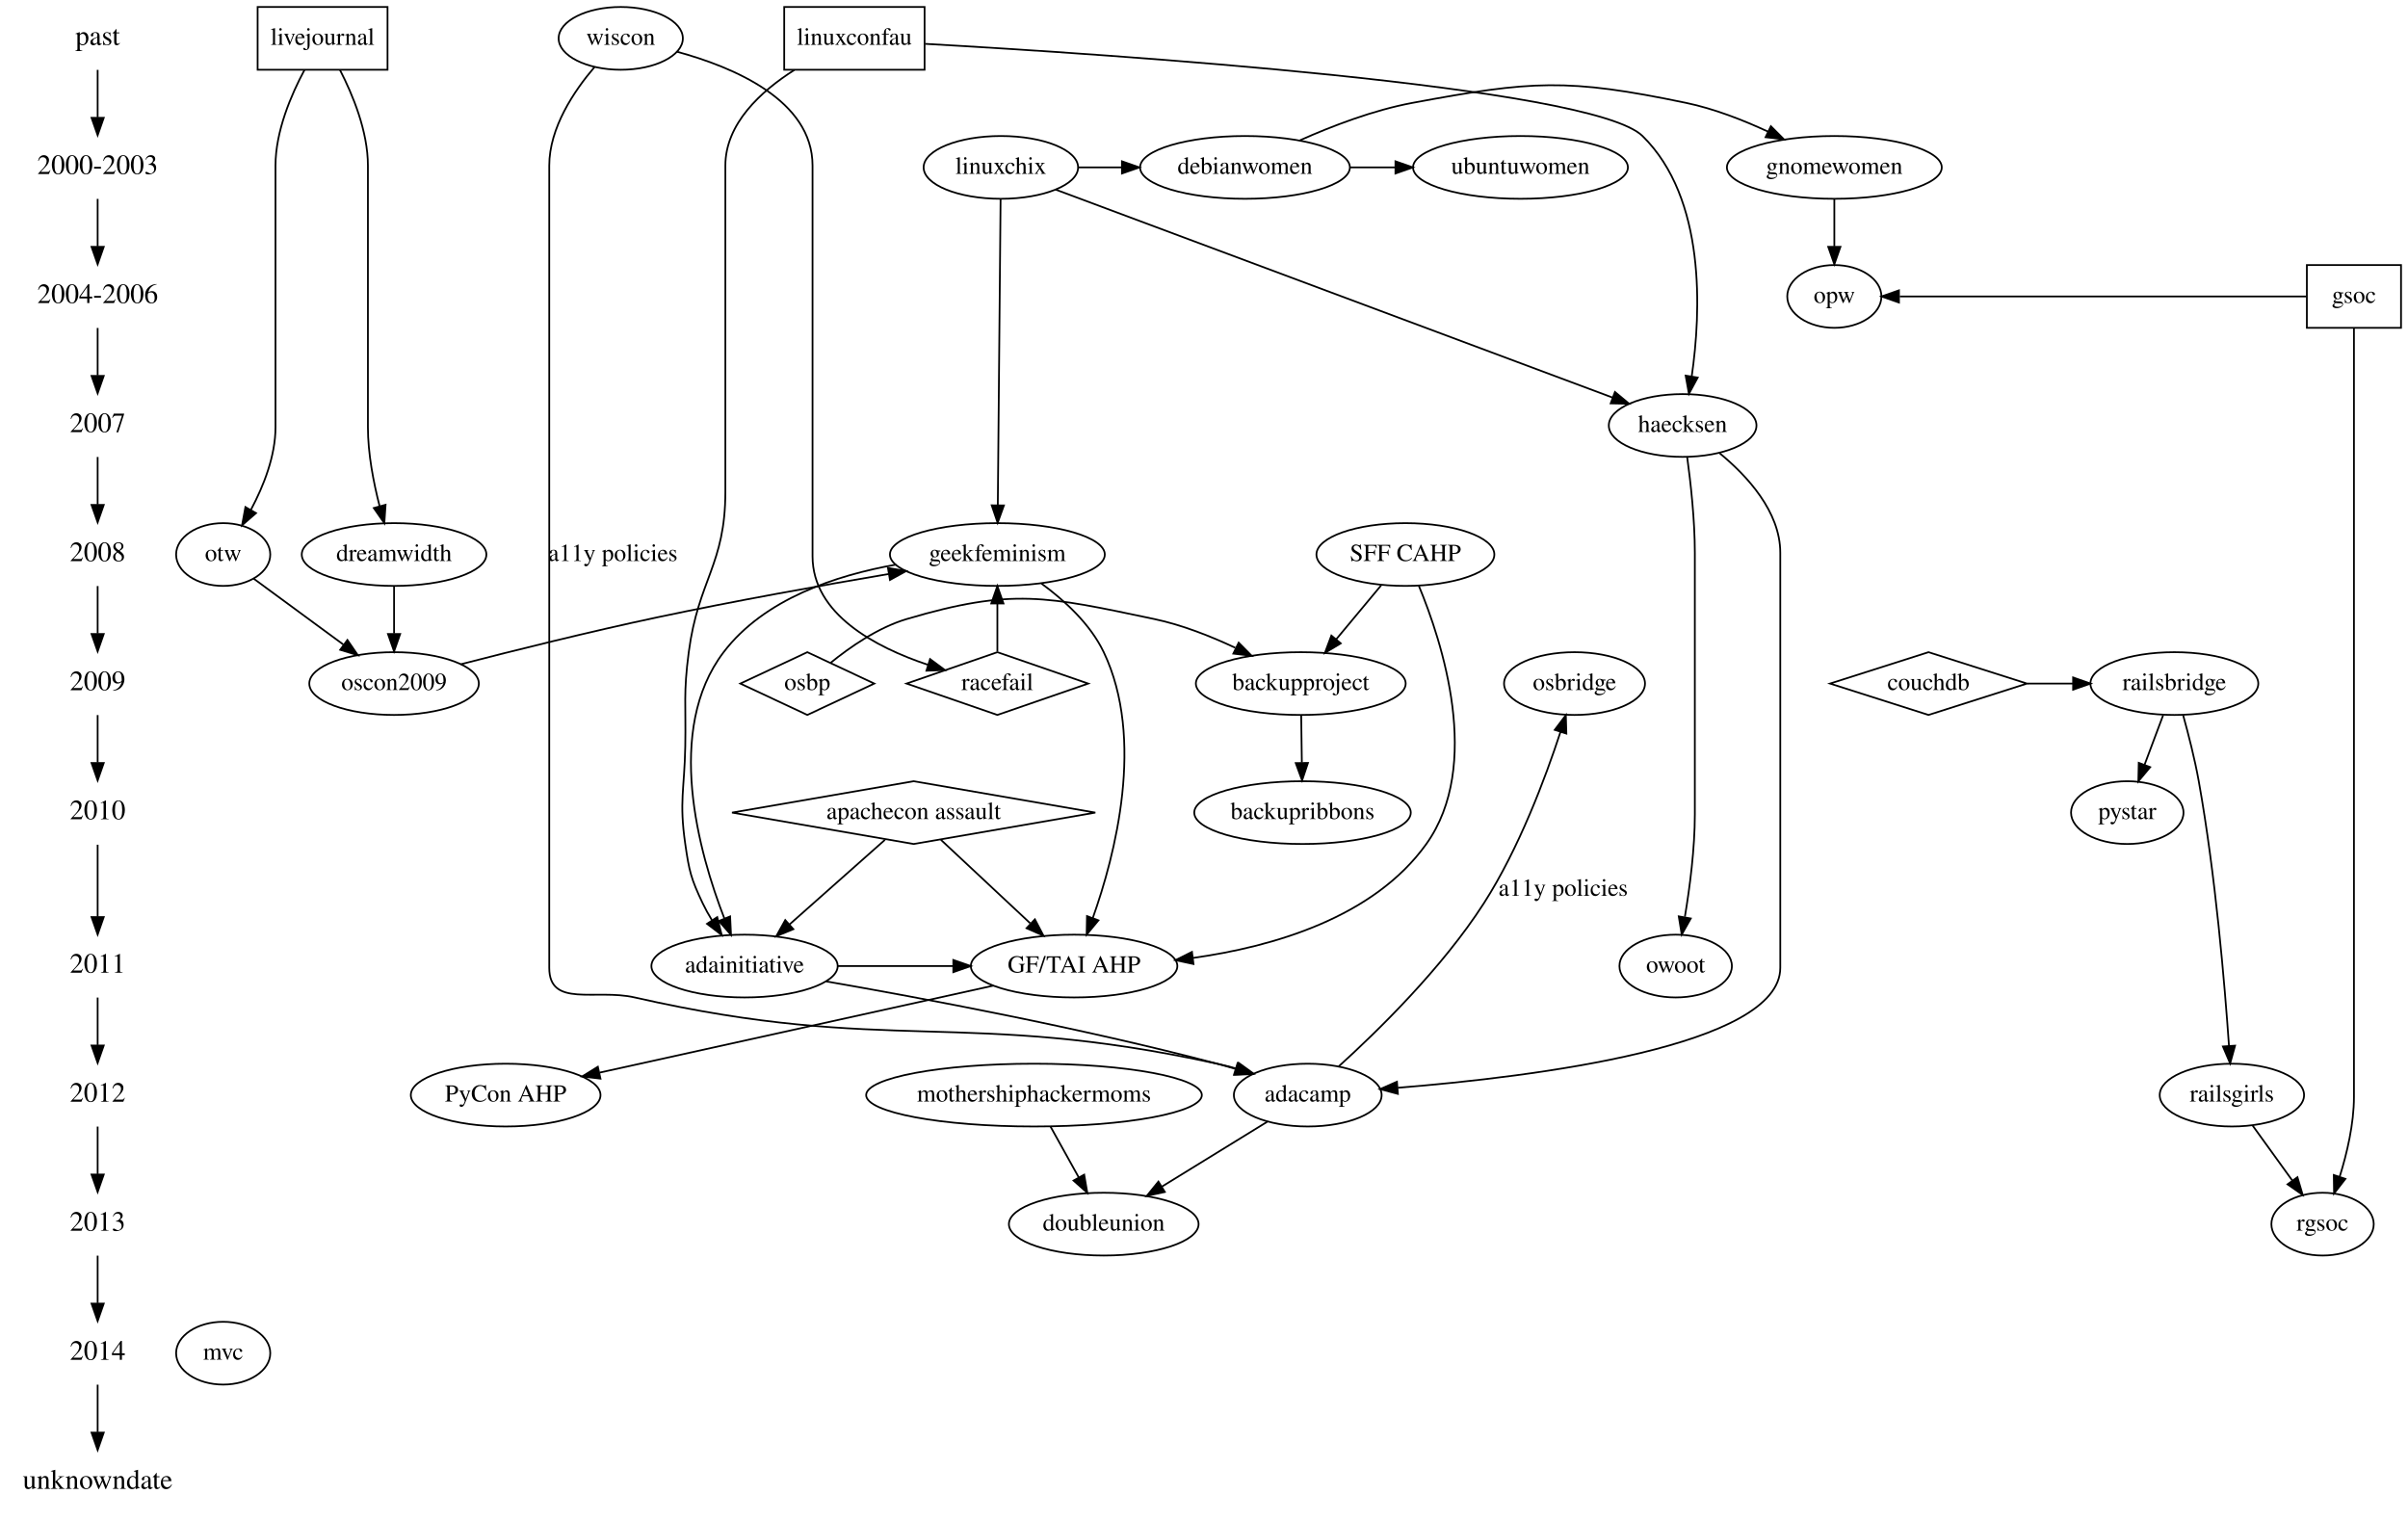
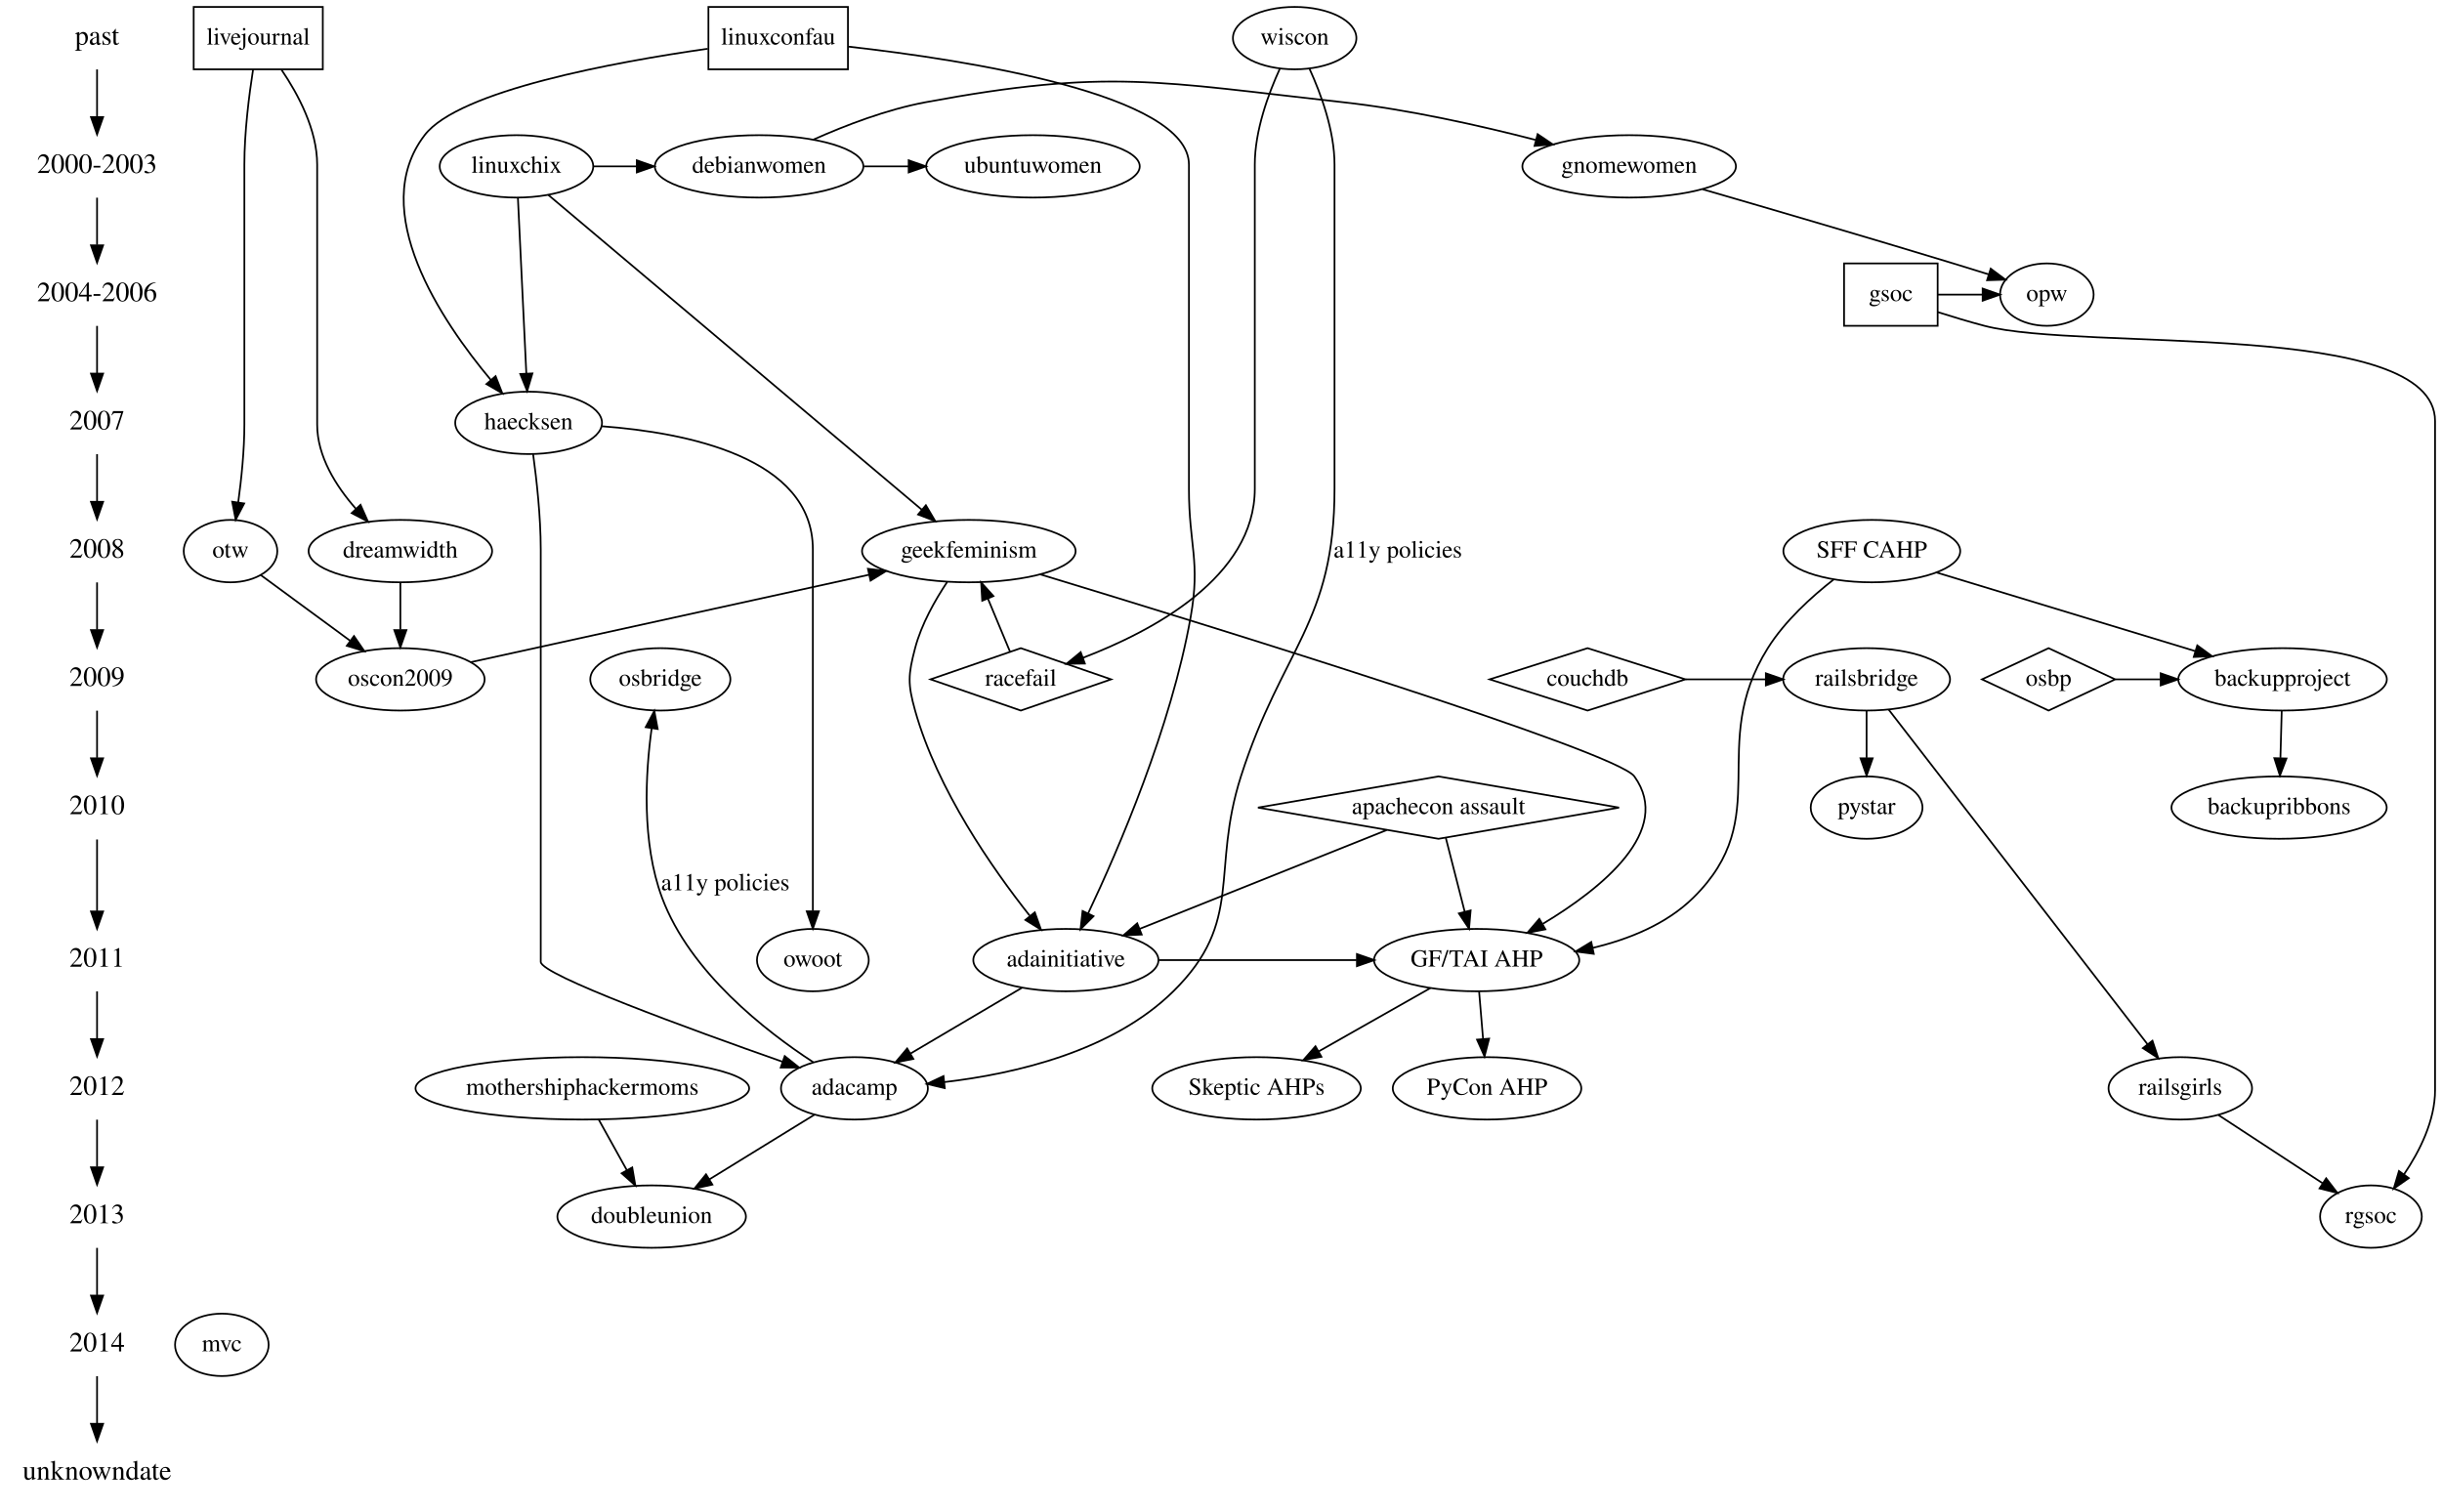
- <svg xmlns="http://www.w3.org/2000/svg" width="1381pt" height="872pt" viewBox="0.00 0.00 1381.00 872.00">
+ <svg xmlns="http://www.w3.org/2000/svg" width="1409pt" height="872pt" viewBox="0.00 0.00 1409.00 872.00">
  <g id="graph0" class="graph" transform="scale(1 1) rotate(0) translate(4 868)">
-     <polygon fill="white" stroke="white" points="-4,4 -4,-868 1377,-868 1377,4 -4,4" />
+     <polygon fill="white" stroke="white" points="-4,4 -4,-868 1405,-868 1405,4 -4,4" />
    <g id="node1" class="node">
      <text text-anchor="middle" x="52" y="-842.2" font-family="Times,serif" font-size="16.00">past</text>
    </g>
    <g id="node2" class="node">
      <text text-anchor="middle" x="52" y="-768.2" font-family="Times,serif" font-size="16.00">2000-2003</text>
    </g>
    <g id="edge1" class="edge">
      <path fill="none" stroke="black" d="M52,-827.937C52,-819.807 52,-809.876 52,-800.705" />
      <polygon fill="black" stroke="black" points="55.5,-800.441 52,-790.441 48.5,-800.441 55.5,-800.441" />
    </g>
    <g id="node3" class="node">
      <text text-anchor="middle" x="52" y="-694.2" font-family="Times,serif" font-size="16.00">2004-2006</text>
    </g>
    <g id="edge2" class="edge">
      <path fill="none" stroke="black" d="M52,-753.937C52,-745.807 52,-735.876 52,-726.705" />
      <polygon fill="black" stroke="black" points="55.5,-726.441 52,-716.441 48.5,-726.441 55.5,-726.441" />
    </g>
    <g id="node4" class="node">
      <text text-anchor="middle" x="52" y="-620.2" font-family="Times,serif" font-size="16.00">2007</text>
    </g>
    <g id="edge3" class="edge">
      <path fill="none" stroke="black" d="M52,-679.937C52,-671.807 52,-661.876 52,-652.705" />
      <polygon fill="black" stroke="black" points="55.5,-652.441 52,-642.441 48.5,-652.441 55.5,-652.441" />
    </g>
    <g id="node5" class="node">
      <text text-anchor="middle" x="52" y="-546.2" font-family="Times,serif" font-size="16.00">2008</text>
    </g>
    <g id="edge4" class="edge">
      <path fill="none" stroke="black" d="M52,-605.937C52,-597.807 52,-587.876 52,-578.705" />
      <polygon fill="black" stroke="black" points="55.5,-578.441 52,-568.441 48.5,-578.441 55.5,-578.441" />
    </g>
    <g id="node6" class="node">
      <text text-anchor="middle" x="52" y="-472.2" font-family="Times,serif" font-size="16.00">2009</text>
    </g>
    <g id="edge5" class="edge">
      <path fill="none" stroke="black" d="M52,-531.937C52,-523.807 52,-513.876 52,-504.705" />
      <polygon fill="black" stroke="black" points="55.5,-504.441 52,-494.441 48.5,-504.441 55.5,-504.441" />
    </g>
    <g id="node7" class="node">
      <text text-anchor="middle" x="52" y="-398.2" font-family="Times,serif" font-size="16.00">2010</text>
    </g>
    <g id="edge6" class="edge">
      <path fill="none" stroke="black" d="M52,-457.937C52,-449.807 52,-439.876 52,-430.705" />
      <polygon fill="black" stroke="black" points="55.5,-430.441 52,-420.441 48.5,-430.441 55.5,-430.441" />
    </g>
    <g id="node8" class="node">
      <text text-anchor="middle" x="52" y="-310.2" font-family="Times,serif" font-size="16.00">2011</text>
    </g>
    <g id="edge7" class="edge">
      <path fill="none" stroke="black" d="M52,-383.597C52,-371.746 52,-355.817 52,-342.292" />
      <polygon fill="black" stroke="black" points="55.5,-342.084 52,-332.084 48.5,-342.084 55.5,-342.084" />
    </g>
    <g id="node9" class="node">
      <text text-anchor="middle" x="52" y="-236.2" font-family="Times,serif" font-size="16.00">2012</text>
    </g>
    <g id="edge8" class="edge">
      <path fill="none" stroke="black" d="M52,-295.937C52,-287.807 52,-277.876 52,-268.705" />
      <polygon fill="black" stroke="black" points="55.5,-268.441 52,-258.441 48.5,-268.441 55.5,-268.441" />
    </g>
    <g id="node10" class="node">
      <text text-anchor="middle" x="52" y="-162.2" font-family="Times,serif" font-size="16.00">2013</text>
    </g>
    <g id="edge9" class="edge">
      <path fill="none" stroke="black" d="M52,-221.937C52,-213.807 52,-203.876 52,-194.705" />
      <polygon fill="black" stroke="black" points="55.5,-194.441 52,-184.441 48.5,-194.441 55.5,-194.441" />
    </g>
    <g id="node11" class="node">
      <text text-anchor="middle" x="52" y="-88.2" font-family="Times,serif" font-size="16.00">2014</text>
    </g>
    <g id="edge10" class="edge">
      <path fill="none" stroke="black" d="M52,-147.937C52,-139.807 52,-129.876 52,-120.705" />
      <polygon fill="black" stroke="black" points="55.5,-120.441 52,-110.441 48.5,-120.441 55.5,-120.441" />
    </g>
    <g id="node12" class="node">
      <text text-anchor="middle" x="52" y="-14.2" font-family="Times,serif" font-size="16.00">unknowndate</text>
    </g>
    <g id="edge11" class="edge">
      <path fill="none" stroke="black" d="M52,-73.937C52,-65.807 52,-55.876 52,-46.705" />
      <polygon fill="black" stroke="black" points="55.5,-46.441 52,-36.441 48.5,-46.441 55.5,-46.441" />
    </g>
    <g id="node13" class="node">
-       <polygon fill="none" stroke="black" points="218.25,-864 143.75,-864 143.75,-828 218.25,-828 218.25,-864" />
-       <text text-anchor="middle" x="181" y="-842.3" font-family="Times,serif" font-size="14.00">livejournal</text>
+       <polygon fill="none" stroke="black" points="182.25,-864 107.75,-864 107.75,-828 182.25,-828 182.25,-864" />
+       <text text-anchor="middle" x="145" y="-842.3" font-family="Times,serif" font-size="14.00">livejournal</text>
    </g>
    <g id="node25" class="node">
-       <ellipse fill="none" stroke="black" cx="222" cy="-550" rx="52.944" ry="18" />
-       <text text-anchor="middle" x="222" y="-546.3" font-family="Times,serif" font-size="14.00">dreamwidth</text>
+       <ellipse fill="none" stroke="black" cx="227" cy="-550" rx="52.944" ry="18" />
+       <text text-anchor="middle" x="227" y="-546.3" font-family="Times,serif" font-size="14.00">dreamwidth</text>
+     </g>
+     <g id="edge46" class="edge">
+       <path fill="none" stroke="black" d="M158.438,-827.723C167.941,-813.763 179,-793.183 179,-773 179,-773 179,-773 179,-623 179,-604.712 189.854,-587.536 201.239,-574.549" />
+       <polygon fill="black" stroke="black" points="204.006,-576.716 208.305,-567.032 198.905,-571.922 204.006,-576.716" />
+     </g>
+     <g id="node26" class="node">
+       <ellipse fill="none" stroke="black" cx="129" cy="-550" rx="27" ry="18" />
+       <text text-anchor="middle" x="129" y="-546.3" font-family="Times,serif" font-size="14.00">otw</text>
+     </g>
+     <g id="edge47" class="edge">
+       <path fill="none" stroke="black" d="M142.021,-827.893C139.747,-813.342 137,-791.865 137,-773 137,-773 137,-773 137,-623 137,-608.114 135.29,-591.602 133.451,-578.15" />
+       <polygon fill="black" stroke="black" points="136.892,-577.493 131.979,-568.107 129.966,-578.509 136.892,-577.493" />
+     </g>
+     <g id="node14" class="node">
+       <ellipse fill="none" stroke="black" cx="743" cy="-846" rx="35.619" ry="18" />
+       <text text-anchor="middle" x="743" y="-842.3" font-family="Times,serif" font-size="14.00">wiscon</text>
+     </g>
+     <g id="node28" class="node">
+       <polygon fill="none" stroke="black" points="585,-494 532.911,-476 585,-458 637.089,-476 585,-494" />
+       <text text-anchor="middle" x="585" y="-472.3" font-family="Times,serif" font-size="14.00">racefail</text>
    </g>
    <g id="edge45" class="edge">
-       <path fill="none" stroke="black" d="M190.978,-827.871C198.31,-813.66 207,-792.669 207,-773 207,-773 207,-773 207,-623 207,-607.887 210.206,-591.358 213.654,-577.953" />
-       <polygon fill="black" stroke="black" points="217.126,-578.53 216.415,-567.959 210.379,-576.666 217.126,-578.53" />
-     </g>
-     <g id="node26" class="node">
-       <ellipse fill="none" stroke="black" cx="124" cy="-550" rx="27" ry="18" />
-       <text text-anchor="middle" x="124" y="-546.3" font-family="Times,serif" font-size="14.00">otw</text>
-     </g>
-     <g id="edge46" class="edge">
-       <path fill="none" stroke="black" d="M170.638,-827.918C163.024,-813.735 154,-792.758 154,-773 154,-773 154,-773 154,-623 154,-606.437 147.152,-589.265 139.999,-575.847" />
-       <polygon fill="black" stroke="black" points="142.831,-573.748 134.831,-566.802 136.753,-577.221 142.831,-573.748" />
-     </g>
-     <g id="node14" class="node">
-       <ellipse fill="none" stroke="black" cx="352" cy="-846" rx="35.619" ry="18" />
-       <text text-anchor="middle" x="352" y="-842.3" font-family="Times,serif" font-size="14.00">wiscon</text>
-     </g>
-     <g id="node28" class="node">
-       <polygon fill="none" stroke="black" points="568,-494 515.911,-476 568,-458 620.089,-476 568,-494" />
-       <text text-anchor="middle" x="568" y="-472.3" font-family="Times,serif" font-size="14.00">racefail</text>
+       <path fill="none" stroke="black" d="M734.436,-828.314C727.896,-814.02 720,-792.683 720,-773 720,-773 720,-773 720,-586 720,-534.934 660.802,-503.703 620.807,-488.429" />
+       <polygon fill="black" stroke="black" points="621.944,-485.118 611.35,-484.975 619.542,-491.694 621.944,-485.118" />
+     </g>
+     <g id="node39" class="node">
+       <ellipse fill="none" stroke="black" cx="489" cy="-240" rx="42.37" ry="18" />
+       <text text-anchor="middle" x="489" y="-236.3" font-family="Times,serif" font-size="14.00">adacamp</text>
+     </g>
+     <g id="edge27" class="edge">
+       <path fill="none" stroke="black" d="M751.564,-828.314C758.104,-814.02 766,-792.683 766,-773 766,-773 766,-773 766,-586 766,-508.417 735.639,-493.894 712,-420 694.397,-364.974 714.142,-336.559 673,-296 637.869,-261.367 581.882,-248.395 540.883,-243.614" />
+       <polygon fill="black" stroke="black" points="541.112,-240.119 530.804,-242.567 540.389,-247.082 541.112,-240.119" />
+       <text text-anchor="middle" x="802.5" y="-546.3" font-family="Times,serif" font-size="14.00">a11y policies</text>
+     </g>
+     <g id="node15" class="node">
+       <polygon fill="none" stroke="black" points="485.25,-864 404.75,-864 404.75,-828 485.25,-828 485.25,-864" />
+       <text text-anchor="middle" x="445" y="-842.3" font-family="Times,serif" font-size="14.00">linuxconfau</text>
+     </g>
+     <g id="node22" class="node">
+       <ellipse fill="none" stroke="black" cx="301" cy="-624" rx="42.346" ry="18" />
+       <text text-anchor="middle" x="301" y="-620.3" font-family="Times,serif" font-size="14.00">haecksen</text>
+     </g>
+     <g id="edge38" class="edge">
+       <path fill="none" stroke="black" d="M404.349,-839.882C350.705,-832.197 260.742,-815.77 241,-790 207.707,-746.543 250.661,-682.849 279.263,-648.703" />
+       <polygon fill="black" stroke="black" points="281.948,-650.949 285.819,-641.086 276.643,-646.383 281.948,-650.949" />
+     </g>
+     <g id="node36" class="node">
+       <ellipse fill="none" stroke="black" cx="611" cy="-314" rx="53.418" ry="18" />
+       <text text-anchor="middle" x="611" y="-310.3" font-family="Times,serif" font-size="14.00">adainitiative</text>
+     </g>
+     <g id="edge16" class="edge">
+       <path fill="none" stroke="black" d="M485.472,-841.106C553.162,-833.463 682,-813.584 682,-773 682,-773 682,-773 682,-586 682,-553.108 688.733,-544.388 683,-512 671.697,-448.144 641.277,-377.797 623.807,-340.892" />
+       <polygon fill="black" stroke="black" points="626.939,-339.329 619.457,-331.828 620.629,-342.357 626.939,-339.329" />
+     </g>
+     <g id="node16" class="node">
+       <ellipse fill="none" stroke="black" cx="294" cy="-772" rx="44.295" ry="18" />
+       <text text-anchor="middle" x="294" y="-768.3" font-family="Times,serif" font-size="14.00">linuxchix</text>
+     </g>
+     <g id="node19" class="node">
+       <ellipse fill="none" stroke="black" cx="434" cy="-772" rx="60.167" ry="18" />
+       <text text-anchor="middle" x="434" y="-768.3" font-family="Times,serif" font-size="14.00">debianwomen</text>
+     </g>
+     <g id="edge31" class="edge">
+       <path fill="none" stroke="black" d="M338.297,-772C346.625,-772 354.952,-772 363.28,-772" />
+       <polygon fill="black" stroke="black" points="363.438,-775.5 373.438,-772 363.438,-768.5 363.438,-775.5" />
+     </g>
+     <g id="edge37" class="edge">
+       <path fill="none" stroke="black" d="M294.817,-753.966C296.012,-729.045 298.249,-682.374 299.68,-652.537" />
+       <polygon fill="black" stroke="black" points="303.184,-652.534 300.167,-642.378 296.192,-652.199 303.184,-652.534" />
+     </g>
+     <g id="node24" class="node">
+       <ellipse fill="none" stroke="black" cx="555" cy="-550" rx="61.616" ry="18" />
+       <text text-anchor="middle" x="555" y="-546.3" font-family="Times,serif" font-size="14.00">geekfeminism</text>
+     </g>
+     <g id="edge12" class="edge">
+       <path fill="none" stroke="black" d="M312.353,-755.53C357.604,-717.388 474.695,-618.69 527.935,-573.814" />
+       <polygon fill="black" stroke="black" points="530.22,-576.465 535.611,-567.343 525.709,-571.112 530.22,-576.465" />
+     </g>
+     <g id="node17" class="node">
+       <ellipse fill="none" stroke="black" cx="936" cy="-772" rx="61.616" ry="18" />
+       <text text-anchor="middle" x="936" y="-768.3" font-family="Times,serif" font-size="14.00">gnomewomen</text>
+     </g>
+     <g id="node21" class="node">
+       <ellipse fill="none" stroke="black" cx="1177" cy="-698" rx="27" ry="18" />
+       <text text-anchor="middle" x="1177" y="-694.3" font-family="Times,serif" font-size="14.00">opw</text>
+     </g>
+     <g id="edge35" class="edge">
+       <path fill="none" stroke="black" d="M978.401,-758.777C1016.35,-747.78 1073.47,-731.079 1123,-716 1129.63,-713.981 1136.71,-711.783 1143.49,-709.659" />
+       <polygon fill="black" stroke="black" points="1144.62,-712.972 1153.11,-706.629 1142.52,-706.295 1144.62,-712.972" />
+     </g>
+     <g id="node18" class="node">
+       <ellipse fill="none" stroke="black" cx="592" cy="-772" rx="61.616" ry="18" />
+       <text text-anchor="middle" x="592" y="-768.3" font-family="Times,serif" font-size="14.00">ubuntuwomen</text>
+     </g>
+     <g id="edge33" class="edge">
+       <path fill="none" stroke="black" d="M465.574,-787.556C483.898,-795.713 507.698,-804.851 530,-809 635.304,-828.591 664.54,-820.79 771,-809 808.519,-804.845 849.975,-795.529 881.948,-787.285" />
+       <polygon fill="black" stroke="black" points="883.194,-790.577 891.978,-784.654 881.418,-783.806 883.194,-790.577" />
+     </g>
+     <g id="edge32" class="edge">
+       <path fill="none" stroke="black" d="M494.484,-772C503.063,-772 511.642,-772 520.22,-772" />
+       <polygon fill="black" stroke="black" points="520.291,-775.5 530.291,-772 520.291,-768.5 520.291,-775.5" />
+     </g>
+     <g id="node20" class="node">
+       <polygon fill="none" stroke="black" points="1114,-716 1060,-716 1060,-680 1114,-680 1114,-716" />
+       <text text-anchor="middle" x="1087" y="-694.3" font-family="Times,serif" font-size="14.00">gsoc</text>
+     </g>
+     <g id="edge36" class="edge">
+       <path fill="none" stroke="black" d="M1114.07,-698C1122.67,-698 1131.27,-698 1139.87,-698" />
+       <polygon fill="black" stroke="black" points="1139.96,-701.5 1149.96,-698 1139.96,-694.5 1139.96,-701.5" />
+     </g>
+     <g id="node44" class="node">
+       <ellipse fill="none" stroke="black" cx="1364" cy="-166" rx="29.348" ry="18" />
+       <text text-anchor="middle" x="1364" y="-162.3" font-family="Times,serif" font-size="14.00">rgsoc</text>
    </g>
    <g id="edge44" class="edge">
-       <path fill="none" stroke="black" d="M384.112,-838.371C416.58,-829.569 462,-810.546 462,-773 462,-773 462,-773 462,-549 462,-515.821 497.976,-496.864 528.011,-486.819" />
-       <polygon fill="black" stroke="black" points="529.396,-490.054 537.908,-483.747 527.32,-483.369 529.396,-490.054" />
-     </g>
-     <g id="node39" class="node">
-       <ellipse fill="none" stroke="black" cx="746" cy="-240" rx="42.37" ry="18" />
-       <text text-anchor="middle" x="746" y="-236.3" font-family="Times,serif" font-size="14.00">adacamp</text>
+       <path fill="none" stroke="black" d="M1114.05,-687.923C1122.61,-685.199 1132.16,-682.321 1141,-680 1198.12,-665.005 1401,-684.056 1401,-625 1401,-625 1401,-625 1401,-239 1401,-221.361 1392.11,-203.712 1383.04,-190.302" />
+       <polygon fill="black" stroke="black" points="1385.84,-188.202 1377.15,-182.145 1380.17,-192.301 1385.84,-188.202" />
+     </g>
+     <g id="node38" class="node">
+       <ellipse fill="none" stroke="black" cx="465" cy="-314" rx="32.246" ry="18" />
+       <text text-anchor="middle" x="465" y="-310.3" font-family="Times,serif" font-size="14.00">owoot</text>
+     </g>
+     <g id="edge34" class="edge">
+       <path fill="none" stroke="black" d="M343.234,-622.044C391.826,-618.435 465,-604.173 465,-551 465,-551 465,-551 465,-401 465,-381.404 465,-359.296 465,-342.402" />
+       <polygon fill="black" stroke="black" points="468.5,-342.133 465,-332.133 461.5,-342.133 468.5,-342.133" />
+     </g>
+     <g id="edge39" class="edge">
+       <path fill="none" stroke="black" d="M303.607,-605.879C305.597,-591.32 308,-569.838 308,-551 308,-551 308,-551 308,-313 308,-305.538 394.051,-274.136 447.487,-255.355" />
+       <polygon fill="black" stroke="black" points="448.776,-258.612 457.057,-252.004 446.463,-252.006 448.776,-258.612" />
+     </g>
+     <g id="node23" class="node">
+       <ellipse fill="none" stroke="black" cx="1076" cy="-550" rx="51.019" ry="18" />
+       <text text-anchor="middle" x="1076" y="-546.3" font-family="Times,serif" font-size="14.00">SFF CAHP</text>
+     </g>
+     <g id="node32" class="node">
+       <ellipse fill="none" stroke="black" cx="1313" cy="-476" rx="60.167" ry="18" />
+       <text text-anchor="middle" x="1313" y="-472.3" font-family="Times,serif" font-size="14.00">backupproject</text>
+     </g>
+     <g id="edge22" class="edge">
+       <path fill="none" stroke="black" d="M1113.29,-537.671C1153.53,-525.447 1217.83,-505.913 1262.56,-492.324" />
+       <polygon fill="black" stroke="black" points="1263.8,-495.604 1272.35,-489.348 1261.77,-488.906 1263.8,-495.604" />
+     </g>
+     <g id="node37" class="node">
+       <ellipse fill="none" stroke="black" cx="848" cy="-314" rx="59.217" ry="18" />
+       <text text-anchor="middle" x="848" y="-310.3" font-family="Times,serif" font-size="14.00">GF/TAI AHP</text>
+     </g>
+     <g id="edge20" class="edge">
+       <path fill="none" stroke="black" d="M1054.08,-533.688C1041.31,-523.723 1025.83,-509.689 1016,-494 980.548,-437.393 1020.63,-396.822 973,-350 957.461,-334.725 935.829,-325.996 914.923,-321.047" />
+       <polygon fill="black" stroke="black" points="915.579,-317.608 905.072,-318.969 914.134,-324.458 915.579,-317.608" />
+     </g>
+     <g id="edge15" class="edge">
+       <path fill="none" stroke="black" d="M542.492,-532.161C535.554,-521.75 527.617,-507.783 524,-494 519.939,-478.524 519.682,-473.406 524,-458 536.81,-412.299 568.686,-366.707 590.086,-339.686" />
+       <polygon fill="black" stroke="black" points="593.066,-341.566 596.629,-331.589 587.622,-337.167 593.066,-341.566" />
+     </g>
+     <g id="edge18" class="edge">
+       <path fill="none" stroke="black" d="M596.222,-536.565C693.227,-507.115 928.582,-434.489 939,-420 961.557,-388.626 920.256,-355.405 886.18,-334.931" />
+       <polygon fill="black" stroke="black" points="887.674,-331.752 877.268,-329.758 884.16,-337.806 887.674,-331.752" />
+     </g>
+     <g id="node27" class="node">
+       <ellipse fill="none" stroke="black" cx="227" cy="-476" rx="48.618" ry="18" />
+       <text text-anchor="middle" x="227" y="-472.3" font-family="Times,serif" font-size="14.00">oscon2009</text>
+     </g>
+     <g id="edge48" class="edge">
+       <path fill="none" stroke="black" d="M227,-531.937C227,-523.807 227,-513.876 227,-504.705" />
+       <polygon fill="black" stroke="black" points="230.5,-504.441 227,-494.441 223.5,-504.441 230.5,-504.441" />
+     </g>
+     <g id="edge49" class="edge">
+       <path fill="none" stroke="black" d="M146.52,-536.128C160.773,-525.657 181.187,-510.658 197.889,-498.388" />
+       <polygon fill="black" stroke="black" points="200.245,-501 206.232,-492.258 196.101,-495.359 200.245,-501" />
+     </g>
+     <g id="edge50" class="edge">
+       <path fill="none" stroke="black" d="M267.512,-485.893C325.275,-498.573 431.589,-521.91 497.489,-536.376" />
+       <polygon fill="black" stroke="black" points="496.788,-539.805 507.306,-538.531 498.289,-532.968 496.788,-539.805" />
+     </g>
+     <g id="edge13" class="edge">
+       <path fill="none" stroke="black" d="M578.756,-491.987C575.078,-500.813 570.32,-512.231 566.03,-522.529" />
+       <polygon fill="black" stroke="black" points="562.725,-521.36 562.11,-531.937 569.187,-524.052 562.725,-521.36" />
+     </g>
+     <g id="node29" class="node">
+       <polygon fill="none" stroke="black" points="912,-494 855.518,-476 912,-458 968.482,-476 912,-494" />
+       <text text-anchor="middle" x="912" y="-472.3" font-family="Times,serif" font-size="14.00">couchdb</text>
+     </g>
+     <g id="node30" class="node">
+       <ellipse fill="none" stroke="black" cx="1073" cy="-476" rx="48.144" ry="18" />
+       <text text-anchor="middle" x="1073" y="-472.3" font-family="Times,serif" font-size="14.00">railsbridge</text>
+     </g>
+     <g id="edge40" class="edge">
+       <path fill="none" stroke="black" d="M968.602,-476C983.99,-476 999.378,-476 1014.77,-476" />
+       <polygon fill="black" stroke="black" points="1014.88,-479.5 1024.88,-476 1014.88,-472.5 1014.88,-479.5" />
+     </g>
+     <g id="node40" class="node">
+       <ellipse fill="none" stroke="black" cx="1254" cy="-240" rx="41.394" ry="18" />
+       <text text-anchor="middle" x="1254" y="-236.3" font-family="Times,serif" font-size="14.00">railsgirls</text>
+     </g>
+     <g id="edge42" class="edge">
+       <path fill="none" stroke="black" d="M1085.73,-458.546C1117.08,-418.015 1198.15,-313.199 1235.12,-265.403" />
+       <polygon fill="black" stroke="black" points="1237.94,-267.488 1241.29,-257.436 1232.4,-263.205 1237.94,-267.488" />
+     </g>
+     <g id="node47" class="node">
+       <ellipse fill="none" stroke="black" cx="1073" cy="-402" rx="32.246" ry="18" />
+       <text text-anchor="middle" x="1073" y="-398.3" font-family="Times,serif" font-size="14.00">pystar</text>
+     </g>
+     <g id="edge41" class="edge">
+       <path fill="none" stroke="black" d="M1073,-457.937C1073,-449.807 1073,-439.876 1073,-430.705" />
+       <polygon fill="black" stroke="black" points="1076.5,-430.441 1073,-420.441 1069.5,-430.441 1076.5,-430.441" />
+     </g>
+     <g id="node31" class="node">
+       <polygon fill="none" stroke="black" points="1178,-494 1139.59,-476 1178,-458 1216.41,-476 1178,-494" />
+       <text text-anchor="middle" x="1178" y="-472.3" font-family="Times,serif" font-size="14.00">osbp</text>
+     </g>
+     <g id="edge21" class="edge">
+       <path fill="none" stroke="black" d="M1216.5,-476C1225.17,-476 1233.84,-476 1242.51,-476" />
+       <polygon fill="black" stroke="black" points="1242.69,-479.5 1252.69,-476 1242.69,-472.5 1242.69,-479.5" />
+     </g>
+     <g id="node35" class="node">
+       <ellipse fill="none" stroke="black" cx="1311" cy="-402" rx="62.092" ry="18" />
+       <text text-anchor="middle" x="1311" y="-398.3" font-family="Times,serif" font-size="14.00">backupribbons</text>
+     </g>
+     <g id="edge23" class="edge">
+       <path fill="none" stroke="black" d="M1312.53,-457.937C1312.3,-449.807 1312.02,-439.876 1311.77,-430.705" />
+       <polygon fill="black" stroke="black" points="1315.26,-430.34 1311.48,-420.441 1308.26,-430.534 1315.26,-430.34" />
+     </g>
+     <g id="node33" class="node">
+       <ellipse fill="none" stroke="black" cx="377" cy="-476" rx="40.42" ry="18" />
+       <text text-anchor="middle" x="377" y="-472.3" font-family="Times,serif" font-size="14.00">osbridge</text>
+     </g>
+     <g id="node34" class="node">
+       <polygon fill="none" stroke="black" points="826,-420 721.823,-402 826,-384 930.177,-402 826,-420" />
+       <text text-anchor="middle" x="826" y="-398.3" font-family="Times,serif" font-size="14.00">apachecon assault</text>
+     </g>
+     <g id="edge14" class="edge">
+       <path fill="none" stroke="black" d="M796.105,-389.042C759.068,-374.227 695.714,-348.885 653.599,-332.04" />
+       <polygon fill="black" stroke="black" points="654.751,-328.731 644.167,-328.267 652.152,-335.23 654.751,-328.731" />
+     </g>
+     <g id="edge17" class="edge">
+       <path fill="none" stroke="black" d="M830.242,-384.418C833.306,-372.439 837.514,-355.992 841.064,-342.115" />
+       <polygon fill="black" stroke="black" points="844.533,-342.675 843.621,-332.119 837.751,-340.94 844.533,-342.675" />
+     </g>
+     <g id="edge19" class="edge">
+       <path fill="none" stroke="black" d="M664.695,-314C702.709,-314 740.723,-314 778.736,-314" />
+       <polygon fill="black" stroke="black" points="778.927,-317.5 788.927,-314 778.927,-310.5 778.927,-317.5" />
    </g>
    <g id="edge26" class="edge">
-       <path fill="none" stroke="black" d="M336.966,-829.561C325.265,-815.868 311,-794.721 311,-773 311,-773 311,-773 311,-313 311,-289.949 337.523,-301.112 360,-296 505.682,-262.869 548.026,-289.82 694,-258 697.648,-257.205 701.402,-256.253 705.144,-255.211" />
-       <polygon fill="black" stroke="black" points="706.354,-258.503 714.936,-252.29 704.352,-251.795 706.354,-258.503" />
-       <text text-anchor="middle" x="347.5" y="-546.3" font-family="Times,serif" font-size="14.00">a11y policies</text>
-     </g>
-     <g id="node15" class="node">
-       <polygon fill="none" stroke="black" points="526.25,-864 445.75,-864 445.75,-828 526.25,-828 526.25,-864" />
-       <text text-anchor="middle" x="486" y="-842.3" font-family="Times,serif" font-size="14.00">linuxconfau</text>
-     </g>
-     <g id="node22" class="node">
-       <ellipse fill="none" stroke="black" cx="961" cy="-624" rx="42.346" ry="18" />
-       <text text-anchor="middle" x="961" y="-620.3" font-family="Times,serif" font-size="14.00">haecksen</text>
-     </g>
-     <g id="edge37" class="edge">
-       <path fill="none" stroke="black" d="M526.515,-842.856C631.972,-836.893 908.857,-818.639 938,-790 974.518,-754.112 971.529,-688.958 966.21,-652.174" />
-       <polygon fill="black" stroke="black" points="969.644,-651.484 964.602,-642.166 962.733,-652.594 969.644,-651.484" />
-     </g>
-     <g id="node36" class="node">
-       <ellipse fill="none" stroke="black" cx="423" cy="-314" rx="53.418" ry="18" />
-       <text text-anchor="middle" x="423" y="-310.3" font-family="Times,serif" font-size="14.00">adainitiative</text>
-     </g>
-     <g id="edge16" class="edge">
-       <path fill="none" stroke="black" d="M451.6,-827.895C432.275,-815.62 412,-797.019 412,-773 412,-773 412,-773 412,-586 412,-544.059 396.467,-535.583 391,-494 387.87,-470.188 389.445,-464.012 389,-440 388.539,-415.115 385.452,-408.635 389,-384 391.245,-368.41 392.24,-364.227 399,-350 400.533,-346.775 402.345,-343.516 404.277,-340.352" />
-       <polygon fill="black" stroke="black" points="407.334,-342.073 409.902,-331.794 401.485,-338.228 407.334,-342.073" />
-     </g>
-     <g id="node16" class="node">
-       <ellipse fill="none" stroke="black" cx="570" cy="-772" rx="44.295" ry="18" />
-       <text text-anchor="middle" x="570" y="-768.3" font-family="Times,serif" font-size="14.00">linuxchix</text>
-     </g>
-     <g id="node19" class="node">
-       <ellipse fill="none" stroke="black" cx="710" cy="-772" rx="60.167" ry="18" />
-       <text text-anchor="middle" x="710" y="-768.3" font-family="Times,serif" font-size="14.00">debianwomen</text>
-     </g>
-     <g id="edge30" class="edge">
-       <path fill="none" stroke="black" d="M614.297,-772C622.625,-772 630.952,-772 639.28,-772" />
-       <polygon fill="black" stroke="black" points="639.438,-775.5 649.438,-772 639.438,-768.5 639.438,-775.5" />
-     </g>
-     <g id="edge36" class="edge">
-       <path fill="none" stroke="black" d="M601.336,-759.299C671.806,-732.986 842.704,-669.172 920.827,-640.001" />
-       <polygon fill="black" stroke="black" points="922.183,-643.23 930.327,-636.453 919.735,-636.673 922.183,-643.23" />
-     </g>
-     <g id="node24" class="node">
-       <ellipse fill="none" stroke="black" cx="568" cy="-550" rx="61.616" ry="18" />
-       <text text-anchor="middle" x="568" y="-546.3" font-family="Times,serif" font-size="14.00">geekfeminism</text>
-     </g>
-     <g id="edge12" class="edge">
-       <path fill="none" stroke="black" d="M569.843,-753.737C569.497,-715.664 568.666,-624.231 568.248,-578.301" />
-       <polygon fill="black" stroke="black" points="571.747,-578.151 568.156,-568.183 564.747,-578.214 571.747,-578.151" />
-     </g>
-     <g id="node17" class="node">
-       <ellipse fill="none" stroke="black" cx="1048" cy="-772" rx="61.616" ry="18" />
-       <text text-anchor="middle" x="1048" y="-768.3" font-family="Times,serif" font-size="14.00">gnomewomen</text>
-     </g>
-     <g id="node21" class="node">
-       <ellipse fill="none" stroke="black" cx="1048" cy="-698" rx="27" ry="18" />
-       <text text-anchor="middle" x="1048" y="-694.3" font-family="Times,serif" font-size="14.00">opw</text>
-     </g>
-     <g id="edge34" class="edge">
-       <path fill="none" stroke="black" d="M1048,-753.937C1048,-745.807 1048,-735.876 1048,-726.705" />
-       <polygon fill="black" stroke="black" points="1051.5,-726.441 1048,-716.441 1044.5,-726.441 1051.5,-726.441" />
-     </g>
-     <g id="node18" class="node">
-       <ellipse fill="none" stroke="black" cx="868" cy="-772" rx="61.616" ry="18" />
-       <text text-anchor="middle" x="868" y="-768.3" font-family="Times,serif" font-size="14.00">ubuntuwomen</text>
-     </g>
-     <g id="edge32" class="edge">
-       <path fill="none" stroke="black" d="M741.574,-787.556C759.898,-795.713 783.698,-804.851 806,-809 874.601,-821.762 894.687,-823.224 963,-809 979.027,-805.663 995.738,-799.136 1010.06,-792.482" />
-       <polygon fill="black" stroke="black" points="1011.61,-795.62 1019.09,-788.122 1008.56,-789.316 1011.61,-795.62" />
-     </g>
-     <g id="edge31" class="edge">
-       <path fill="none" stroke="black" d="M770.484,-772C779.063,-772 787.642,-772 796.22,-772" />
-       <polygon fill="black" stroke="black" points="796.291,-775.5 806.291,-772 796.291,-768.5 796.291,-775.5" />
-     </g>
-     <g id="node20" class="node">
-       <polygon fill="none" stroke="black" points="1373,-716 1319,-716 1319,-680 1373,-680 1373,-716" />
-       <text text-anchor="middle" x="1346" y="-694.3" font-family="Times,serif" font-size="14.00">gsoc</text>
-     </g>
-     <g id="edge35" class="edge">
-       <path fill="none" stroke="black" d="M1318.75,-698C1241.01,-698 1163.27,-698 1085.54,-698" />
-       <polygon fill="black" stroke="black" points="1085.06,-694.5 1075.06,-698 1085.06,-701.5 1085.06,-694.5" />
+       <path fill="none" stroke="black" d="M585.722,-298.082C567.08,-287.08 541.566,-272.023 521.423,-260.135" />
+       <polygon fill="black" stroke="black" points="522.982,-256.991 512.591,-254.922 519.424,-263.019 522.982,-256.991" />
+     </g>
+     <g id="node41" class="node">
+       <ellipse fill="none" stroke="black" cx="721" cy="-240" rx="60.167" ry="18" />
+       <text text-anchor="middle" x="721" y="-236.3" font-family="Times,serif" font-size="14.00">Skeptic AHPs</text>
+     </g>
+     <g id="edge25" class="edge">
+       <path fill="none" stroke="black" d="M821.377,-297.906C802.622,-287.274 777.3,-272.918 756.782,-261.286" />
+       <polygon fill="black" stroke="black" points="758.451,-258.209 748.026,-256.322 754.999,-264.298 758.451,-258.209" />
    </g>
    <g id="node42" class="node">
-       <ellipse fill="none" stroke="black" cx="1328" cy="-166" rx="29.348" ry="18" />
-       <text text-anchor="middle" x="1328" y="-162.3" font-family="Times,serif" font-size="14.00">rgsoc</text>
+       <ellipse fill="none" stroke="black" cx="854" cy="-240" rx="54.392" ry="18" />
+       <text text-anchor="middle" x="854" y="-236.3" font-family="Times,serif" font-size="14.00">PyCon AHP</text>
+     </g>
+     <g id="edge24" class="edge">
+       <path fill="none" stroke="black" d="M849.422,-295.937C850.099,-287.807 850.927,-277.876 851.691,-268.705" />
+       <polygon fill="black" stroke="black" points="855.204,-268.697 852.547,-258.441 848.228,-268.115 855.204,-268.697" />
+     </g>
+     <g id="edge28" class="edge">
+       <path fill="none" stroke="black" d="M465.265,-255.072C437.723,-273.027 394.036,-306.977 378,-350 366.075,-381.992 368.429,-421.872 372.016,-447.862" />
+       <polygon fill="black" stroke="black" points="368.558,-448.403 373.535,-457.756 375.477,-447.341 368.558,-448.403" />
+       <text text-anchor="middle" x="414.5" y="-354.3" font-family="Times,serif" font-size="14.00">a11y policies</text>
+     </g>
+     <g id="node43" class="node">
+       <ellipse fill="none" stroke="black" cx="372" cy="-166" rx="54.392" ry="18" />
+       <text text-anchor="middle" x="372" y="-162.3" font-family="Times,serif" font-size="14.00">doubleunion</text>
+     </g>
+     <g id="edge29" class="edge">
+       <path fill="none" stroke="black" d="M465.885,-224.775C448.559,-214.113 424.601,-199.37 405.224,-187.445" />
+       <polygon fill="black" stroke="black" points="407.034,-184.45 396.683,-182.19 403.365,-190.411 407.034,-184.45" />
    </g>
    <g id="edge43" class="edge">
-       <path fill="none" stroke="black" d="M1346,-679.834C1346,-665.247 1346,-643.75 1346,-625 1346,-625 1346,-625 1346,-239 1346,-223.496 1342.02,-206.66 1337.81,-193.169" />
-       <polygon fill="black" stroke="black" points="1341.09,-191.955 1334.6,-183.582 1334.45,-194.176 1341.09,-191.955" />
-     </g>
-     <g id="node38" class="node">
-       <ellipse fill="none" stroke="black" cx="957" cy="-314" rx="32.246" ry="18" />
-       <text text-anchor="middle" x="957" y="-310.3" font-family="Times,serif" font-size="14.00">owoot</text>
-     </g>
-     <g id="edge33" class="edge">
-       <path fill="none" stroke="black" d="M963.607,-605.879C965.597,-591.32 968,-569.838 968,-551 968,-551 968,-551 968,-401 968,-381.244 965.109,-359.14 962.291,-342.289" />
-       <polygon fill="black" stroke="black" points="965.668,-341.289 960.48,-332.051 958.775,-342.507 965.668,-341.289" />
-     </g>
-     <g id="edge38" class="edge">
-       <path fill="none" stroke="black" d="M982.171,-608.146C998.029,-595.115 1017,-574.595 1017,-551 1017,-551 1017,-551 1017,-313 1017,-268.1 876.288,-250.523 797.652,-244.206" />
-       <polygon fill="black" stroke="black" points="797.693,-240.699 787.454,-243.422 797.156,-247.678 797.693,-240.699" />
-     </g>
-     <g id="node23" class="node">
-       <ellipse fill="none" stroke="black" cx="802" cy="-550" rx="51.019" ry="18" />
-       <text text-anchor="middle" x="802" y="-546.3" font-family="Times,serif" font-size="14.00">SFF CAHP</text>
-     </g>
-     <g id="node32" class="node">
-       <ellipse fill="none" stroke="black" cx="742" cy="-476" rx="60.167" ry="18" />
-       <text text-anchor="middle" x="742" y="-472.3" font-family="Times,serif" font-size="14.00">backupproject</text>
-     </g>
-     <g id="edge22" class="edge">
-       <path fill="none" stroke="black" d="M788.084,-532.301C780.435,-523.123 770.807,-511.568 762.331,-501.397" />
-       <polygon fill="black" stroke="black" points="764.931,-499.05 755.841,-493.609 759.554,-503.532 764.931,-499.05" />
-     </g>
-     <g id="node37" class="node">
-       <ellipse fill="none" stroke="black" cx="612" cy="-314" rx="59.217" ry="18" />
-       <text text-anchor="middle" x="612" y="-310.3" font-family="Times,serif" font-size="14.00">GF/TAI AHP</text>
-     </g>
-     <g id="edge20" class="edge">
-       <path fill="none" stroke="black" d="M809.681,-532.132C823.05,-499.974 846.245,-429.089 814,-384 783.774,-341.735 726.062,-325.069 680.04,-318.639" />
-       <polygon fill="black" stroke="black" points="680.474,-315.166 670.113,-317.383 679.595,-322.11 680.474,-315.166" />
-     </g>
-     <g id="edge15" class="edge">
-       <path fill="none" stroke="black" d="M509.821,-544.209C475.422,-538.112 434.179,-524.449 411,-494 377.057,-449.411 396.753,-379.08 411.457,-341.216" />
-       <polygon fill="black" stroke="black" points="414.727,-342.467 415.238,-331.884 408.239,-339.838 414.727,-342.467" />
-     </g>
-     <g id="edge18" class="edge">
-       <path fill="none" stroke="black" d="M593.225,-533.398C606.359,-523.79 621.257,-510.213 629,-494 652.793,-444.177 635.594,-377.755 622.688,-341.453" />
-       <polygon fill="black" stroke="black" points="625.96,-340.209 619.2,-332.052 619.397,-342.645 625.96,-340.209" />
-     </g>
-     <g id="node27" class="node">
-       <ellipse fill="none" stroke="black" cx="222" cy="-476" rx="48.618" ry="18" />
-       <text text-anchor="middle" x="222" y="-472.3" font-family="Times,serif" font-size="14.00">oscon2009</text>
-     </g>
-     <g id="edge47" class="edge">
-       <path fill="none" stroke="black" d="M222,-531.937C222,-523.807 222,-513.876 222,-504.705" />
-       <polygon fill="black" stroke="black" points="225.5,-504.441 222,-494.441 218.5,-504.441 225.5,-504.441" />
-     </g>
-     <g id="edge48" class="edge">
-       <path fill="none" stroke="black" d="M141.52,-536.128C155.773,-525.657 176.187,-510.658 192.889,-498.388" />
-       <polygon fill="black" stroke="black" points="195.245,-501 201.232,-492.258 191.101,-495.359 195.245,-501" />
-     </g>
-     <g id="edge49" class="edge">
-       <path fill="none" stroke="black" d="M260.327,-487.096C290.758,-494.941 334.451,-505.826 373,-514 417.168,-523.366 467.312,-532.329 505.69,-538.84" />
-       <polygon fill="black" stroke="black" points="505.242,-542.314 515.684,-540.526 506.406,-535.411 505.242,-542.314" />
-     </g>
-     <g id="edge13" class="edge">
-       <path fill="none" stroke="black" d="M568,-494.441C568,-502.625 568,-512.572 568,-521.719" />
-       <polygon fill="black" stroke="black" points="564.5,-521.937 568,-531.937 571.5,-521.937 564.5,-521.937" />
-     </g>
-     <g id="node29" class="node">
-       <polygon fill="none" stroke="black" points="1102,-494 1045.52,-476 1102,-458 1158.48,-476 1102,-494" />
-       <text text-anchor="middle" x="1102" y="-472.3" font-family="Times,serif" font-size="14.00">couchdb</text>
-     </g>
-     <g id="node30" class="node">
-       <ellipse fill="none" stroke="black" cx="1243" cy="-476" rx="48.144" ry="18" />
-       <text text-anchor="middle" x="1243" y="-472.3" font-family="Times,serif" font-size="14.00">railsbridge</text>
-     </g>
-     <g id="edge39" class="edge">
-       <path fill="none" stroke="black" d="M1158.73,-476C1167.41,-476 1176.08,-476 1184.76,-476" />
-       <polygon fill="black" stroke="black" points="1184.94,-479.5 1194.94,-476 1184.94,-472.5 1184.94,-479.5" />
-     </g>
-     <g id="node40" class="node">
-       <ellipse fill="none" stroke="black" cx="1276" cy="-240" rx="41.394" ry="18" />
-       <text text-anchor="middle" x="1276" y="-236.3" font-family="Times,serif" font-size="14.00">railsgirls</text>
-     </g>
-     <g id="edge41" class="edge">
-       <path fill="none" stroke="black" d="M1248.06,-457.799C1251.05,-447.024 1254.7,-432.802 1257,-420 1266.58,-366.617 1271.9,-303.349 1274.34,-268.132" />
-       <polygon fill="black" stroke="black" points="1277.83,-268.356 1275,-258.145 1270.85,-267.89 1277.83,-268.356" />
-     </g>
-     <g id="node46" class="node">
-       <ellipse fill="none" stroke="black" cx="1216" cy="-402" rx="32.246" ry="18" />
-       <text text-anchor="middle" x="1216" y="-398.3" font-family="Times,serif" font-size="14.00">pystar</text>
-     </g>
-     <g id="edge40" class="edge">
-       <path fill="none" stroke="black" d="M1236.6,-457.937C1233.41,-449.419 1229.47,-438.923 1225.9,-429.395" />
-       <polygon fill="black" stroke="black" points="1229.14,-428.075 1222.35,-419.941 1222.59,-430.533 1229.14,-428.075" />
-     </g>
-     <g id="node31" class="node">
-       <polygon fill="none" stroke="black" points="459,-494 420.594,-476 459,-458 497.406,-476 459,-494" />
-       <text text-anchor="middle" x="459" y="-472.3" font-family="Times,serif" font-size="14.00">osbp</text>
-     </g>
-     <g id="edge21" class="edge">
-       <path fill="none" stroke="black" d="M472.38,-487.915C483.267,-496.763 499.484,-508.11 516,-513 576.514,-530.918 596.242,-525.999 658,-513 673.837,-509.667 690.33,-503.154 704.464,-496.511" />
-       <polygon fill="black" stroke="black" points="706.39,-499.465 713.836,-491.927 703.315,-493.176 706.39,-499.465" />
-     </g>
-     <g id="node35" class="node">
-       <ellipse fill="none" stroke="black" cx="743" cy="-402" rx="62.092" ry="18" />
-       <text text-anchor="middle" x="743" y="-398.3" font-family="Times,serif" font-size="14.00">backupribbons</text>
-     </g>
-     <g id="edge23" class="edge">
-       <path fill="none" stroke="black" d="M742.237,-457.937C742.35,-449.807 742.488,-439.876 742.615,-430.705" />
-       <polygon fill="black" stroke="black" points="746.118,-430.488 742.758,-420.441 739.119,-430.391 746.118,-430.488" />
-     </g>
-     <g id="node33" class="node">
-       <ellipse fill="none" stroke="black" cx="899" cy="-476" rx="40.42" ry="18" />
-       <text text-anchor="middle" x="899" y="-472.3" font-family="Times,serif" font-size="14.00">osbridge</text>
-     </g>
-     <g id="node34" class="node">
-       <polygon fill="none" stroke="black" points="520,-420 415.823,-402 520,-384 624.177,-402 520,-420" />
-       <text text-anchor="middle" x="520" y="-398.3" font-family="Times,serif" font-size="14.00">apachecon assault</text>
-     </g>
-     <g id="edge14" class="edge">
-       <path fill="none" stroke="black" d="M503.545,-386.411C488.546,-373.113 466.145,-353.252 448.772,-337.849" />
-       <polygon fill="black" stroke="black" points="450.993,-335.141 441.188,-331.125 446.349,-340.378 450.993,-335.141" />
-     </g>
-     <g id="edge17" class="edge">
-       <path fill="none" stroke="black" d="M535.607,-386.411C549.616,-373.315 570.435,-353.855 586.802,-338.555" />
-       <polygon fill="black" stroke="black" points="589.515,-340.81 594.43,-331.424 584.734,-335.696 589.515,-340.81" />
-     </g>
-     <g id="edge19" class="edge">
-       <path fill="none" stroke="black" d="M476.525,-314C498.553,-314 520.581,-314 542.609,-314" />
-       <polygon fill="black" stroke="black" points="542.73,-317.5 552.73,-314 542.73,-310.5 542.73,-317.5" />
-     </g>
-     <g id="edge25" class="edge">
-       <path fill="none" stroke="black" d="M469.894,-305.184C524.227,-295.737 616.251,-278.525 694,-258 697.409,-257.1 700.923,-256.103 704.44,-255.057" />
-       <polygon fill="black" stroke="black" points="705.754,-258.315 714.273,-252.017 703.686,-251.627 705.754,-258.315" />
-     </g>
-     <g id="node44" class="node">
-       <ellipse fill="none" stroke="black" cx="286" cy="-240" rx="54.392" ry="18" />
-       <text text-anchor="middle" x="286" y="-236.3" font-family="Times,serif" font-size="14.00">PyCon AHP</text>
-     </g>
-     <g id="edge24" class="edge">
-       <path fill="none" stroke="black" d="M565.638,-302.761C506.109,-289.613 402.992,-266.839 339.99,-252.924" />
-       <polygon fill="black" stroke="black" points="340.375,-249.425 329.855,-250.686 338.865,-256.26 340.375,-249.425" />
-     </g>
-     <g id="edge27" class="edge">
-       <path fill="none" stroke="black" d="M763.743,-256.445C785.674,-276.291 823.026,-312.66 847,-350 867.179,-381.429 882.343,-422.003 890.942,-448.26" />
-       <polygon fill="black" stroke="black" points="887.644,-449.439 894.016,-457.904 894.314,-447.313 887.644,-449.439" />
-       <text text-anchor="middle" x="892.5" y="-354.3" font-family="Times,serif" font-size="14.00">a11y policies</text>
-     </g>
-     <g id="node41" class="node">
-       <ellipse fill="none" stroke="black" cx="629" cy="-166" rx="54.392" ry="18" />
-       <text text-anchor="middle" x="629" y="-162.3" font-family="Times,serif" font-size="14.00">doubleunion</text>
-     </g>
-     <g id="edge28" class="edge">
-       <path fill="none" stroke="black" d="M722.885,-224.775C705.559,-214.113 681.601,-199.37 662.224,-187.445" />
-       <polygon fill="black" stroke="black" points="664.034,-184.45 653.683,-182.19 660.365,-190.411 664.034,-184.45" />
-     </g>
-     <g id="edge42" class="edge">
-       <path fill="none" stroke="black" d="M1287.8,-222.662C1294.54,-213.327 1303.12,-201.447 1310.62,-191.062" />
-       <polygon fill="black" stroke="black" points="1313.59,-192.934 1316.6,-182.778 1307.91,-188.836 1313.59,-192.934" />
-     </g>
-     <g id="node43" class="node">
+       <path fill="none" stroke="black" d="M1276,-224.603C1293.32,-213.266 1317.57,-197.394 1336.22,-185.181" />
+       <polygon fill="black" stroke="black" points="1338.17,-188.091 1344.62,-179.686 1334.34,-182.234 1338.17,-188.091" />
+     </g>
+     <g id="node45" class="node">
      <ellipse fill="none" stroke="black" cx="124" cy="-92" rx="27" ry="18" />
      <text text-anchor="middle" x="124" y="-88.3" font-family="Times,serif" font-size="14.00">mvc</text>
    </g>
-     <g id="node45" class="node">
-       <ellipse fill="none" stroke="black" cx="589" cy="-240" rx="96.263" ry="18" />
-       <text text-anchor="middle" x="589" y="-236.3" font-family="Times,serif" font-size="14.00">mothershiphackermoms</text>
-     </g>
-     <g id="edge29" class="edge">
-       <path fill="none" stroke="black" d="M598.479,-221.937C603.311,-213.239 609.289,-202.48 614.67,-192.795" />
-       <polygon fill="black" stroke="black" points="617.792,-194.382 619.589,-183.941 611.673,-190.982 617.792,-194.382" />
+     <g id="node46" class="node">
+       <ellipse fill="none" stroke="black" cx="332" cy="-240" rx="96.263" ry="18" />
+       <text text-anchor="middle" x="332" y="-236.3" font-family="Times,serif" font-size="14.00">mothershiphackermoms</text>
+     </g>
+     <g id="edge30" class="edge">
+       <path fill="none" stroke="black" d="M341.479,-221.937C346.311,-213.239 352.289,-202.48 357.67,-192.795" />
+       <polygon fill="black" stroke="black" points="360.792,-194.382 362.589,-183.941 354.673,-190.982 360.792,-194.382" />
    </g>
  </g>
</svg>
